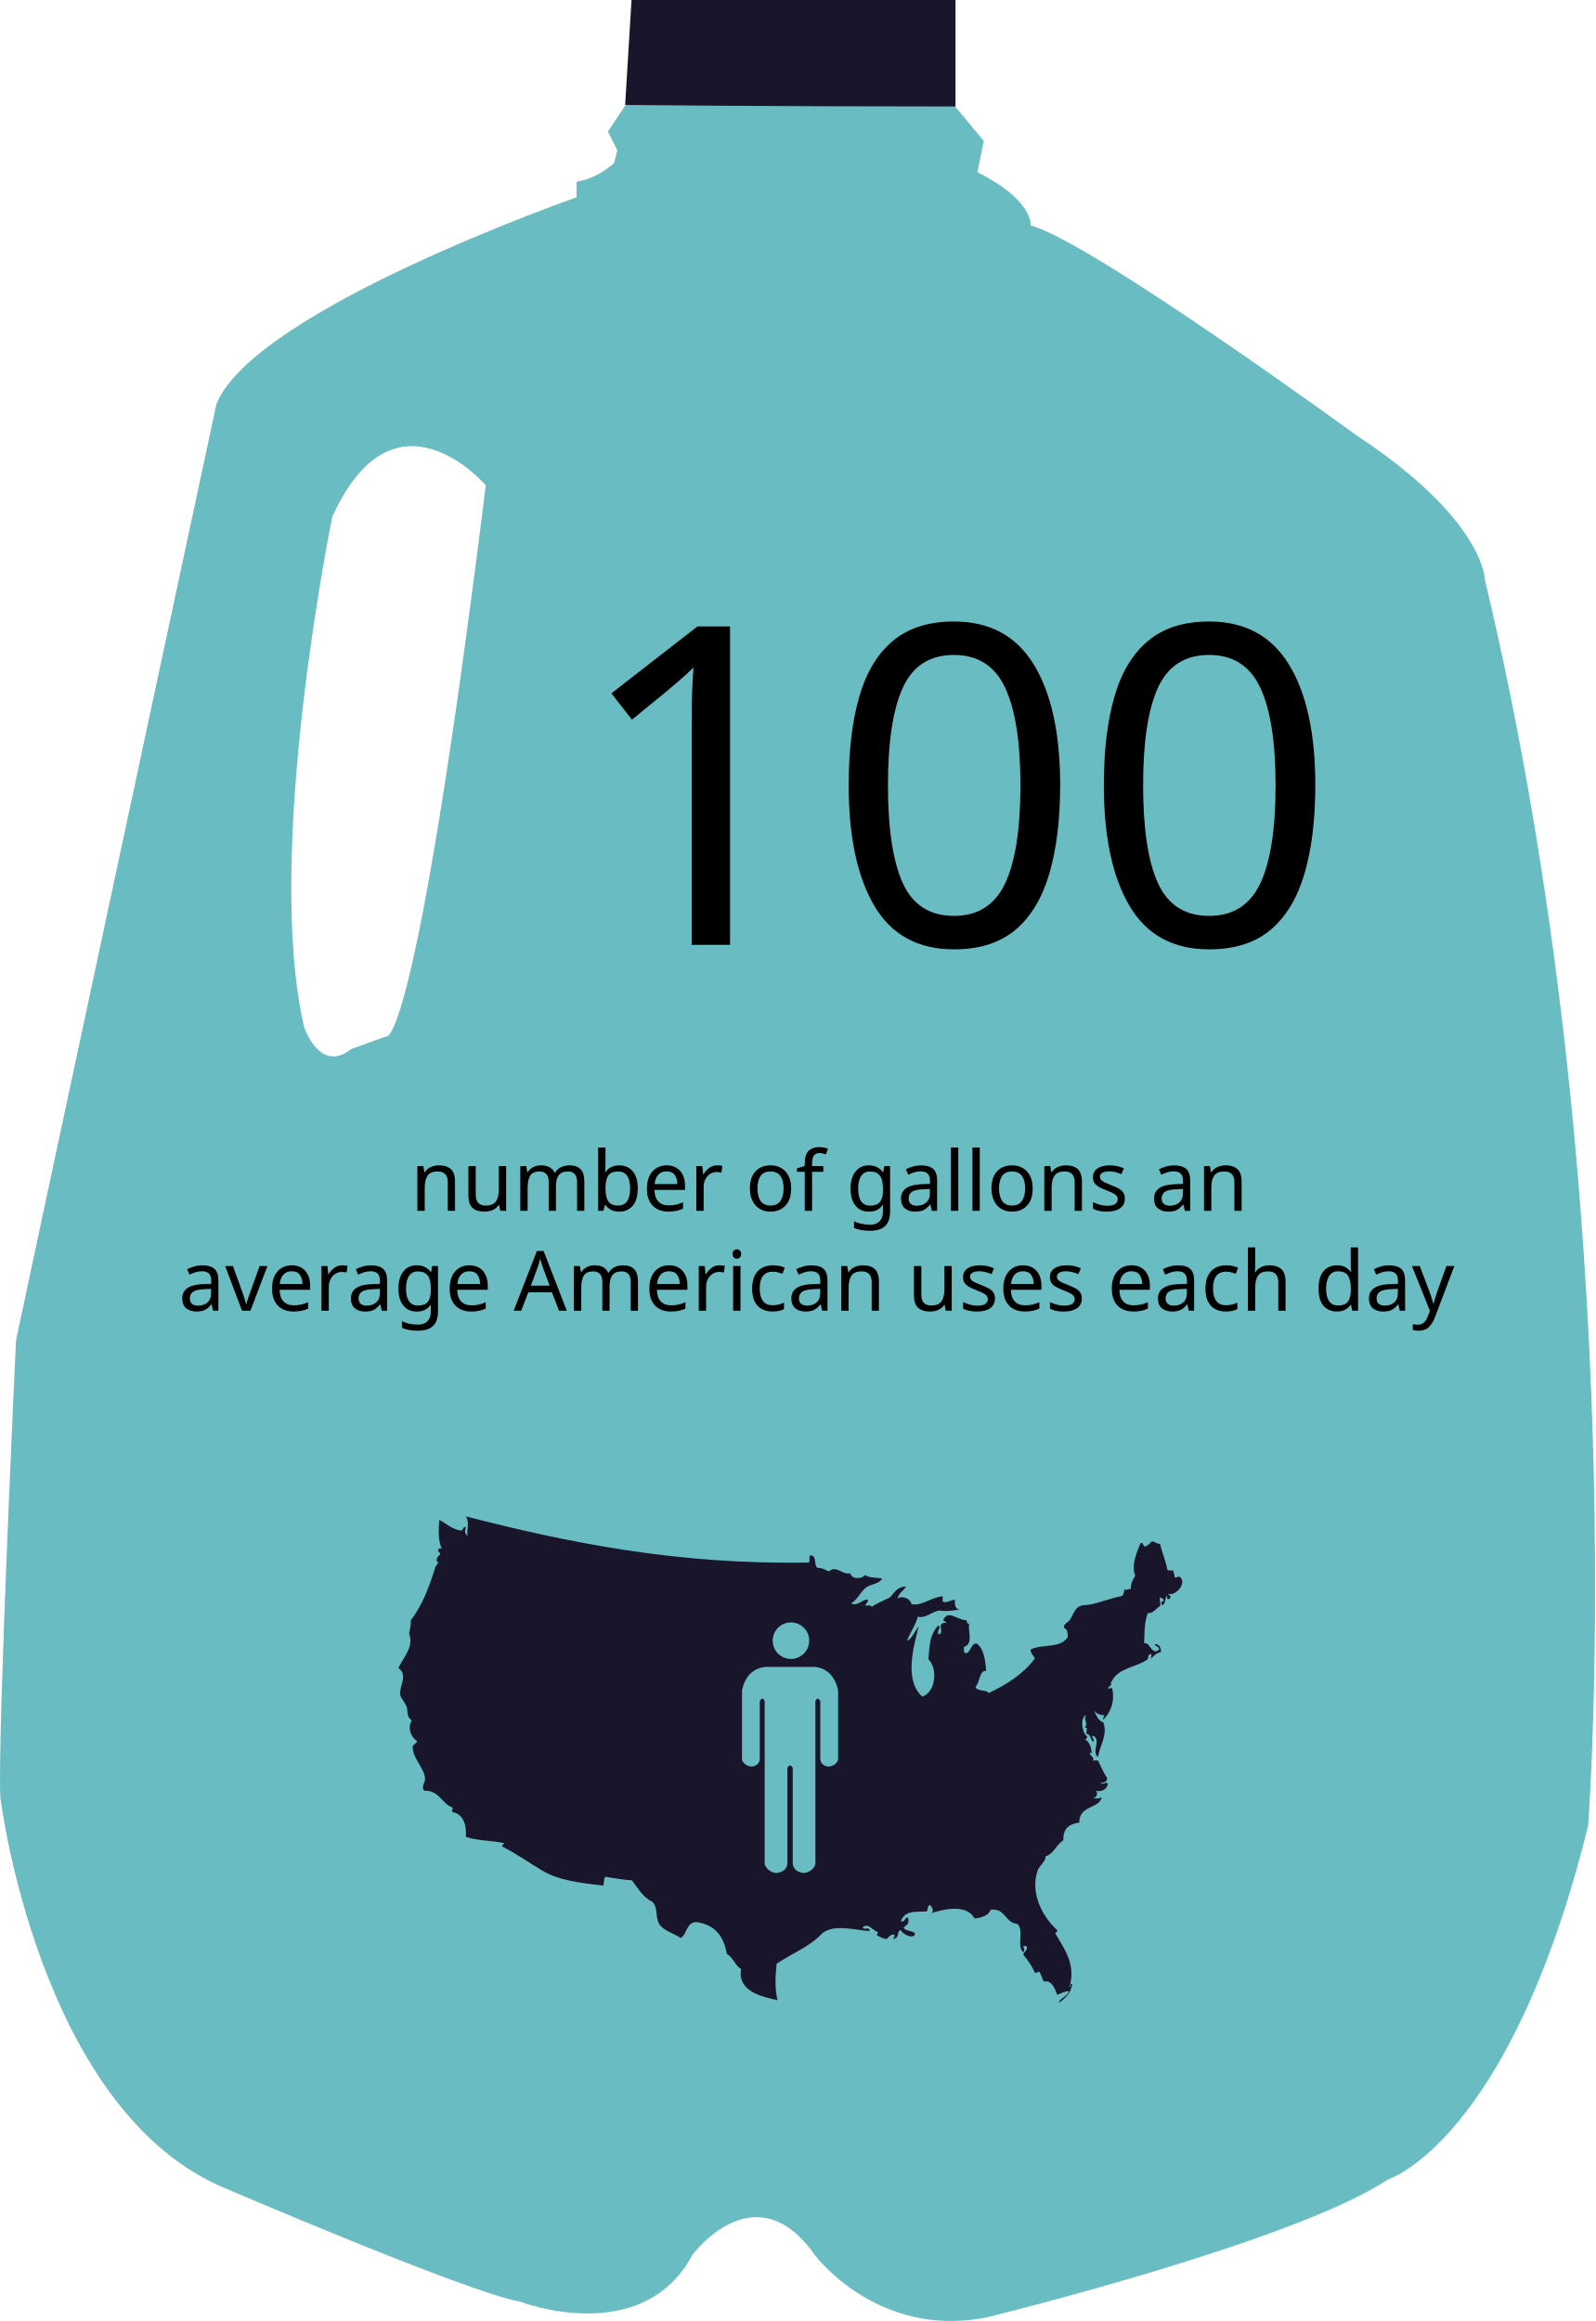
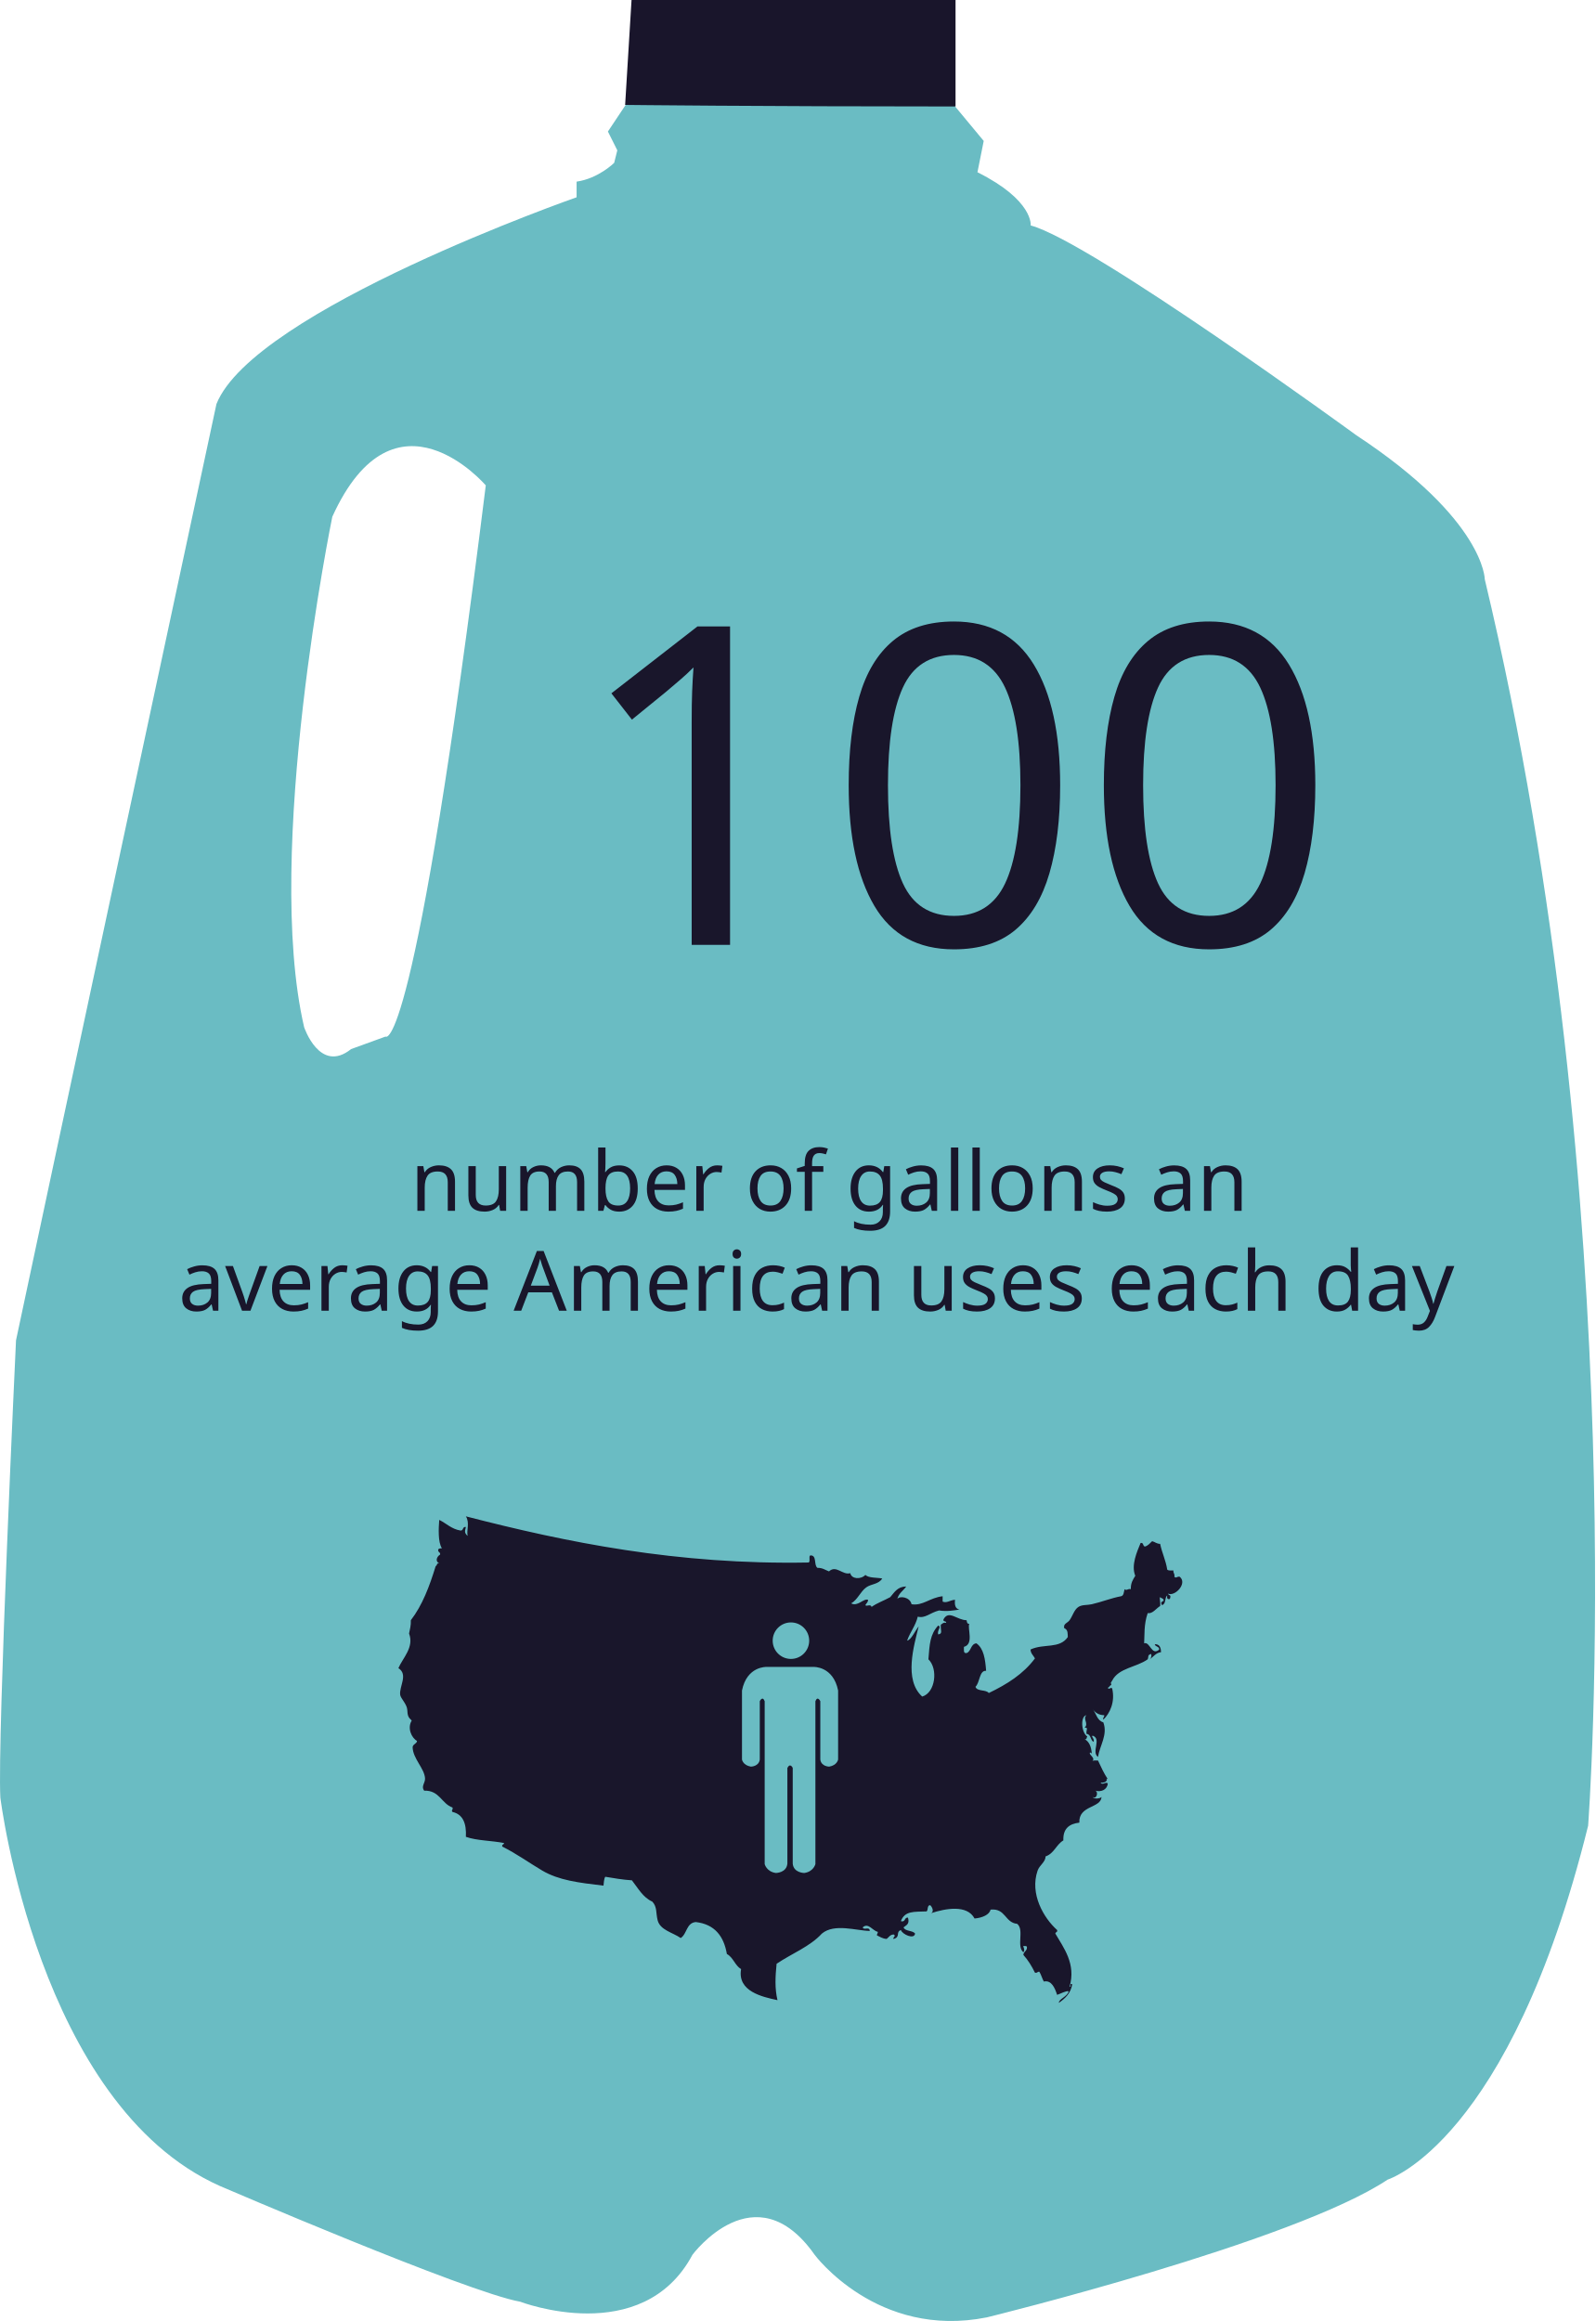
<svg xmlns="http://www.w3.org/2000/svg" version="1.1" id="Layer_1" x="0px" y="0px" width="536.378px" height="780.521px" viewBox="0 0 536.378 780.521" enable-background="new 0 0 536.378 780.521" xml:space="preserve">
  <g>
-     <path fill="#6ABCC3" d="M330.795,47.392l-2.106,10.53c18.959,9.479,17.903,17.903,17.903,17.903   c20.01,5.263,109.521,70.558,109.521,70.558c43.176,28.433,43.176,48.442,43.176,48.442   c50.553,211.678,34.752,419.134,34.752,419.134c-26.328,106.364-67.396,119.005-67.396,119.005   C435.049,754.024,331.852,779.3,331.852,779.3c-36.861,7.373-57.922-21.062-57.922-21.062c-20.01-28.435-41.069,0-41.069,0   c-16.853,31.595-57.922,15.798-57.922,15.798c-17.903-3.157-101.101-38.964-101.101-38.964   c-61.081-27.384-73.72-130.586-73.72-130.586c-1.052-20.011,5.267-153.751,5.267-153.751   c4.915-23.522,67.401-314.881,67.401-314.881c12.635-31.595,121.105-69.508,121.105-69.508v-5.267   c7.373-1.051,12.637-6.318,12.637-6.318l1.055-4.212l-3.161-6.318l8.424-12.636l2.175-18.333l100.026,15.161L330.795,47.392z    M163.352,163.23c0,0-30.543-35.806-51.604,10.534c0,0-23.17,112.683-9.479,171.655c0,0,5.267,15.797,15.798,7.373l11.584-4.212   C129.651,348.581,139.13,358.056,163.352,163.23z" />
-     <path fill="#19152B" d="M210.215,35.279c0,0,45.303,0.528,111.104,0.528V0H212.368L210.215,35.279z" />
+     <path fill="#6ABCC3" d="M330.794,47.392l-2.105,10.53c18.959,9.479,17.902,17.903,17.902,17.903   c20.01,5.263,109.521,70.558,109.521,70.558c43.176,28.433,43.176,48.442,43.176,48.442   c50.553,211.678,34.752,419.134,34.752,419.134c-26.328,106.364-67.396,119.005-67.396,119.005   C435.048,754.024,331.851,779.3,331.851,779.3c-36.859,7.373-57.921-21.062-57.921-21.062c-20.01-28.436-41.069,0-41.069,0   c-16.853,31.595-57.922,15.798-57.922,15.798c-17.903-3.157-101.101-38.964-101.101-38.964   c-61.081-27.385-73.72-130.586-73.72-130.586c-1.052-20.012,5.267-153.751,5.267-153.751   c4.915-23.522,67.401-314.881,67.401-314.881c12.635-31.595,121.105-69.508,121.105-69.508v-5.267   c7.373-1.051,12.637-6.318,12.637-6.318l1.055-4.212l-3.161-6.318l8.424-12.636l2.175-18.333l100.025,15.161L330.794,47.392z    M163.352,163.23c0,0-30.543-35.806-51.604,10.534c0,0-23.17,112.683-9.479,171.655c0,0,5.267,15.797,15.798,7.373l11.584-4.212   C129.651,348.581,139.13,358.056,163.352,163.23z" />
+     <path fill="#19152B" d="M210.215,35.279c0,0,45.303,0.528,111.105,0.528V0H212.368L210.215,35.279z" />
  </g>
-   <text transform="matrix(1 0 0 1 192.2461 317.751)" font-family="'Interstate-Bold'" font-size="150">100 </text>
-   <path fill="#19162B" d="M392.796,535.902c0.238,0.959,1.164,0.034,0.6,1.793c-0.996,0.299-0.98-0.414-0.898-1.195  c-0.979,0.879-0.285,2.926-1.789,3.285c-0.506-1.039-0.11-1.045,0.597-1.492c0.048-0.844-0.843-0.748-1.192-1.193  c-0.326,0.152,0.217,1.947,0,2.982c-1.398,0.859-2.52,2.674-4.181,2.389c-1.349,3.914-1.011,7.519-1.192,10.152  c1.965-0.689,2.491,4.375,5.073,2.09c0.038-1.135-1.351-0.84-1.492-1.793c1.626-0.035,2.046,1.139,2.091,2.688  c-1.875,0.216-2.525,1.652-3.881,2.39c0.506-0.291,0.768-0.826,0.596-1.793c-1.336,0.299-0.82,0.896-1.193,1.793  c-3.684,2.686-9.831,2.901-11.939,7.164l-0.447,0.684l0.147,0.808c-0.608,0.09-0.587,0.811-1.194,0.896  c0.365,0.91,1.14-0.434,1.494,0.299c1.026,4.429-0.742,8.33-2.988,10.449c-0.244-0.844,0.424-0.771,0.301-1.494  c-1.926-0.061-3.071-0.908-3.881-2.088c1.189,1.494,1.49,3.883,3.58,4.479c1.568,4.176-1.195,7.791-1.789,11.643  c-2.365-1.695,1.343-6.064-1.791-7.166c-0.661,0.301,0.734,1.029,0.299,2.09c-1.126-0.565-0.799-2.584-2.389-2.688  c-0.104-1.662,0.742-2.07-0.596-2.088c1.459-1.439-0.759-2.931,0.596-4.183c-2.096,0.301-1.773,5.838,0.299,7.166  c-0.317,0.279-0.094,1.103-0.895,0.896c1.551,0.838,2.213,2.561,2.385,4.774c-0.24-0.055-0.295-0.299-0.595-0.299  c-0.573,0.697,1.984,1.855,0.798,2.84c0.447-0.231,1.209-0.147,1.889-0.153c1.003,2.186,2.016,4.354,3.283,6.27l-0.449-0.146  l0.15,0.446c-0.3,0.695-1.027,0.963-2.088,0.896c0.564,0.996,1.91-0.519,2.387,0.301c-0.18,2.074-2.248,2.941-4.18,2.387  c1.188,0.488,0.352,3.084-0.896,2.091c0.402,0.889,2.752,0.522,2.986,0c-0.177,3.87-7.729,2.743-7.464,8.657  c-3.396,0.386-5.543,2.019-5.372,5.97c-2.39,1.395-3.128,4.436-5.973,5.375c-0.036,1.926-2.055,2.95-2.686,4.774  c-2.717,7.854,2.049,15.957,6.565,20c0.218,0.816-0.593,0.603-0.597,1.195c2.72,4.729,7.031,10.088,4.775,17.914  c0.717,0.117-0.166-1.363,0.896-0.896c-0.489,3.093-2.398,4.767-4.479,6.271c-0.103-1.301,2.887-2.084,3.283-3.883  c-0.792-0.283-2.748,0.828-3.881,1.194c-0.736-2.213-1.855-5.075-4.479-4.479c-0.563-1.029-0.881-2.301-1.492-3.283  c-0.719-0.123-0.647,0.545-1.492,0.297c-1.072-2.211-2.328-4.24-3.881-5.969c0.066-1.227,1.318-1.271,1.193-2.686  c-0.093-0.408-0.748-0.25-1.193-0.302c-0.229,0.08,0.73,1.258,0,2.09c-2.438-1.954,0.41-7.516-2.09-9.551  c-4.174-0.403-3.846-5.311-8.955-4.778c-0.318,1.674-2.729,2.764-5.375,2.985c-2.508-4.723-9.693-3.401-14.627-1.793  c1.146-0.5,0.326-2.192-0.297-2.684c-1.084,0.01-0.607,1.584-1.195,2.09c-4.217,0.178-7.328-0.271-8.658,3.283  c1.648,0.453,1.062-1.326,2.391-1.193c0.623,2.23-0.56,2.494-1.494,3.283c0.567,1.42,3.043,0.938,3.881,2.088  c-0.309,2.119-4.327,0.229-4.776-1.195c-1.854,0.711-0.021,2.252-2.388,2.986c-0.741-0.217,0.984-0.896,0-1.49  c-1.268,0.025-1.649,0.937-2.389,1.49c-1.433-0.061-2.244-0.74-3.285-1.193c-0.035-0.534,0.365-0.631,0.299-1.192  c-1.713-0.316-3.202-3.228-5.073-1.492c0.39,1.139,2.22-0.486,2.39,1.191c-4.391-0.023-11.871-2.656-16.121,0.896  c-4.05,4.41-10.188,6.729-15.227,10.152c-0.436,4.332-0.644,8.264,0.298,12.237c-5.093-1.104-13.557-2.938-12.239-10.448  c-2.073-1.209-2.624-3.943-4.776-5.074c-1.036-6.029-4.126-10.004-10.448-10.748c-3.212,0.272-2.941,4.024-5.076,5.375  c-2.716-1.879-6.916-2.656-7.762-5.971c-0.639-2.509-0.104-4.47-1.791-6.271c-3.223-1.453-4.798-4.555-6.865-7.166  c-3.187-0.195-6.041-0.723-8.957-1.193c-0.461,0.73-0.445,1.943-0.597,2.986c-8.452-0.998-15.029-1.795-20.598-5.076  c-4.322-2.545-8.739-5.744-13.434-8.061c-0.218-0.814,0.593-0.6,0.597-1.193c-4.141-0.836-9.177-0.772-12.836-2.09  c0.234-4.516-1.003-7.557-4.479-8.359c-0.561-0.565,0.178-0.541,0-1.491c-3.762-1.312-4.329-5.822-9.552-5.673  c-1.132-1.465,0.414-2.604,0.297-4.18c-0.254-3.414-4.057-6.526-4.178-10.447c0.119-1.073,1.328-1.061,1.492-2.09  c-1.829-0.992-3.37-4.311-1.792-6.865c-1.214-1.1-1.396-1.688-1.493-3.584c-0.1-1.94-2.231-3.827-2.388-5.073  c-0.359-2.883,2.771-6.816-0.597-8.959c1.409-3.379,5.371-7.013,3.583-11.642c0.271-1.418,0.677-2.705,0.596-4.477  c3.866-4.992,6.286-11.428,8.36-18.213c0.574-0.121,0.233-1.156,1.193-0.896c-1.379-0.662-0.936-2.201,0.298-2.981  c0.145-0.941-0.917-0.677-0.597-1.793c0.266-0.23,0.675-0.32,1.195-0.297c-1.366-2.115-1.113-6.773-0.896-9.556  c2.405,1.178,4.095,3.07,7.165,3.582c1.058,0.064,0.589-1.397,1.792-1.192c-0.119,0.913-0.825,1.854,0.596,2.985  c-0.467-1.74,0.79-4.383-0.596-6.567c33.693,8.694,71.018,16.35,115.23,15.522c0.739-0.258-0.085-2.078,0.599-2.389  c2.311-0.121,1.086,3.293,2.389,4.182c1.726-0.035,2.644,0.74,3.881,1.193c2.433-2.275,4.599,1.385,7.164,0.598  c0.412,2.019,3.533,2.187,5.074,0.597c1.111,1.071,3.914,0.848,5.674,1.192c-1.23,2.004-3.688,1.769-5.375,2.986  c-2.008,1.451-2.896,4.166-5.073,5.375c2.177,1.229,4.141-1.762,5.671-1.195c0.014,0.908-0.63,1.16-0.896,1.791  c0.319,0.605,1.771-0.533,2.09,0.599c1.854-1.33,4.229-2.144,6.27-3.283c1.387-1.603,2.426-3.547,5.374-3.586  c-0.967,1.424-2.526,2.252-2.985,4.182c0.854-1.123,4.271-0.629,4.777,1.791c3.848,0.6,6.102-2.203,10.449-2.688  c0,0.598,0,1.194,0,1.791c1.395,0.647,2.584-0.552,4.178-0.597c-0.225,1.816,0.143,3.041,1.492,3.285  c-1.867,0.271-4.212,0.734-6.865,0.297c-3.15,0.812-4.607,2.74-7.164,2.088c-0.76,3.125-2.58,5.187-3.582,8.062  c1.42-0.277,2.668-3.301,3.881-4.775c-1.555,6.4-5.06,17.963,1.193,23.582c4.43-1.266,5.417-9.32,2.09-12.537  c0.395-5.149,0.542-8.342,3.284-11.346c1.269,0.428-0.457,1.553,0,2.986c1.71-0.24,0.669-1.47,0.896-3.285  c0.531-0.267,0.758-0.832,1.791-0.596c0.088-0.785-1.158-0.236-0.896-1.195c1.794-3.287,4.545,0.285,7.763,0.301  c0.125,0.568,0.107,1.283,0.896,1.193c-0.666,1.602,1.629,6.877-1.791,7.762c0.038,0.953-0.296,2.283,0.896,2.09  c1.596-0.596,1.327-3.051,3.284-3.283c2.483,1.693,2.994,5.361,3.283,9.252c-2.33-0.18-2.031,3.89-3.582,5.375  c0.53,1.656,3.53,0.847,4.478,2.091c6.129-2.931,11.676-6.437,15.523-11.646c-0.51-0.981-1.407-1.576-1.493-2.981  c4.481-2.101,9.722-0.123,12.539-4.183c-0.073-0.906,0.185-2.508-1.194-2.983c-0.412-1.546,1.072-1.697,1.791-2.687  c1.035-1.43,1.537-3.557,2.986-4.479c1.253-0.802,2.896-0.537,4.477-0.896c3.301-0.748,6.758-2.139,9.854-2.688  c0.973-0.222,0.896-1.49,1.193-2.39c0.646,0.675,1.018-0.246,2.091,0c-0.074-2.063,0.726-3.254,1.493-4.477  c-1.479-3.609,0.615-8.164,1.789-11.047c1.121-0.226,0.651,1.143,1.492,1.194c1.08-0.315,1.653-1.135,2.389-1.793  c0.957,0.24,1.508,0.886,2.688,0.896c0.627,3.055,1.891,5.471,2.387,8.658c0.387,0.412,1.299,0.297,2.092,0.297  c-0.147,0.945,0.537,1.055,0.298,2.094c0.626,0.65,0.853-0.15,1.792,0C399.443,532.465,395.048,537.016,392.796,535.902z   M266.57,594.533v32.178c0.292,3.146,3.889,3.146,3.889,3.146c3.141-0.451,3.737-2.996,3.737-2.996v-54.771  c0.75-1.947,1.649,0,1.649,0v19.604c0.296,2.395,2.988,2.395,2.988,2.395c2.695-0.449,2.998-2.395,2.998-2.395v-23.197  c-1.645-8.23-8.233-7.932-8.233-7.932h-7.777h-0.302h-7.781c0,0-6.585-0.3-8.231,7.932v23.197c0,0,0.297,1.944,2.989,2.395  c0,0,2.696,0,2.997-2.395v-19.604c0,0,0.896-1.947,1.644,0v54.771c0,0,0.602,2.545,3.745,2.996c0,0,3.59,0,3.889-3.146v-32.178  C265.745,592.664,266.57,594.533,266.57,594.533z M265.968,545.6c-3.391,0-6.138,2.746-6.138,6.136c0,3.387,2.747,6.137,6.138,6.137  c3.39,0,6.137-2.75,6.137-6.137C272.104,548.346,269.357,545.6,265.968,545.6z" />
-   <rect x="56.69" y="386.761" fill="none" width="434" height="82" />
-   <text transform="matrix(1 0 0 1 137.9761 407.1729)">
-     <tspan x="0" y="0" font-family="'Interstate-Regular'" font-size="28">number of gallons an</tspan>
-     <tspan x="-77.978" y="33.6" font-family="'Interstate-Regular'" font-size="28">average American uses each day</tspan>
-   </text>
+   <text transform="matrix(1 0 0 1 192.2461 317.751)" fill="#19162B" font-family="'Interstate-Bold'" font-size="150">100 </text>
+   <path fill="#19162B" d="M392.796,535.902c0.238,0.959,1.164,0.033,0.6,1.793c-0.996,0.299-0.98-0.414-0.898-1.195  c-0.979,0.879-0.285,2.926-1.789,3.285c-0.506-1.039-0.109-1.045,0.598-1.492c0.047-0.844-0.844-0.748-1.191-1.193  c-0.326,0.152,0.217,1.947,0,2.982c-1.398,0.859-2.521,2.674-4.182,2.389c-1.35,3.914-1.012,7.52-1.191,10.152  c1.965-0.689,2.49,4.375,5.072,2.09c0.037-1.135-1.352-0.84-1.492-1.793c1.627-0.035,2.047,1.139,2.092,2.688  c-1.875,0.217-2.525,1.652-3.881,2.391c0.506-0.291,0.768-0.826,0.596-1.793c-1.336,0.299-0.82,0.896-1.193,1.793  c-3.684,2.686-9.832,2.9-11.939,7.164l-0.447,0.684l0.148,0.809c-0.609,0.09-0.588,0.811-1.195,0.896  c0.365,0.91,1.141-0.434,1.494,0.299c1.027,4.43-0.742,8.33-2.988,10.449c-0.244-0.844,0.424-0.771,0.301-1.494  c-1.926-0.061-3.07-0.908-3.881-2.088c1.189,1.494,1.49,3.883,3.58,4.479c1.568,4.176-1.195,7.791-1.789,11.643  c-2.365-1.695,1.344-6.064-1.791-7.166c-0.66,0.301,0.734,1.029,0.299,2.09c-1.125-0.564-0.799-2.584-2.389-2.688  c-0.104-1.662,0.742-2.07-0.596-2.088c1.459-1.439-0.758-2.932,0.596-4.184c-2.096,0.301-1.771,5.838,0.299,7.166  c-0.316,0.279-0.094,1.104-0.895,0.896c1.551,0.838,2.213,2.561,2.385,4.773c-0.24-0.055-0.295-0.299-0.594-0.299  c-0.574,0.697,1.982,1.855,0.797,2.84c0.447-0.23,1.209-0.146,1.889-0.152c1.004,2.186,2.018,4.354,3.283,6.27l-0.449-0.146  l0.15,0.445c-0.299,0.695-1.027,0.963-2.088,0.896c0.564,0.996,1.91-0.52,2.387,0.301c-0.18,2.074-2.248,2.941-4.18,2.387  c1.188,0.488,0.352,3.084-0.896,2.091c0.402,0.89,2.752,0.522,2.986,0c-0.176,3.87-7.729,2.743-7.463,8.657  c-3.396,0.386-5.543,2.02-5.373,5.97c-2.391,1.396-3.127,4.437-5.973,5.375c-0.035,1.927-2.055,2.95-2.686,4.774  c-2.717,7.854,2.049,15.957,6.564,20c0.219,0.816-0.594,0.604-0.598,1.195c2.721,4.729,7.031,10.088,4.775,17.914  c0.717,0.116-0.166-1.363,0.896-0.896c-0.488,3.093-2.398,4.768-4.479,6.271c-0.104-1.302,2.887-2.084,3.283-3.884  c-0.793-0.282-2.748,0.828-3.883,1.194c-0.734-2.213-1.854-5.075-4.479-4.479c-0.562-1.029-0.881-2.302-1.492-3.283  c-0.719-0.123-0.646,0.545-1.492,0.297c-1.07-2.211-2.328-4.24-3.881-5.969c0.066-1.228,1.318-1.271,1.193-2.687  c-0.092-0.408-0.748-0.25-1.193-0.302c-0.229,0.08,0.73,1.258,0,2.09c-2.438-1.954,0.41-7.516-2.09-9.551  c-4.174-0.403-3.846-5.312-8.955-4.778c-0.318,1.674-2.729,2.765-5.375,2.985c-2.508-4.724-9.693-3.401-14.627-1.793  c1.146-0.5,0.326-2.192-0.297-2.685c-1.084,0.011-0.607,1.584-1.195,2.091c-4.217,0.178-7.327-0.271-8.657,3.282  c1.647,0.453,1.062-1.325,2.392-1.192c0.623,2.229-0.561,2.494-1.494,3.283c0.566,1.42,3.043,0.938,3.881,2.088  c-0.309,2.119-4.327,0.229-4.776-1.195c-1.854,0.711-0.021,2.252-2.388,2.986c-0.741-0.218,0.984-0.896,0-1.49  c-1.268,0.025-1.649,0.937-2.389,1.49c-1.434-0.062-2.244-0.74-3.285-1.193c-0.035-0.534,0.365-0.631,0.299-1.192  c-1.713-0.315-3.202-3.228-5.073-1.491c0.39,1.139,2.22-0.486,2.39,1.19c-4.391-0.022-11.871-2.656-16.121,0.896  c-4.049,4.41-10.188,6.729-15.227,10.151c-0.436,4.332-0.644,8.265,0.298,12.237c-5.093-1.104-13.557-2.938-12.239-10.448  c-2.073-1.209-2.624-3.942-4.776-5.073c-1.036-6.029-4.126-10.005-10.448-10.748c-3.212,0.271-2.941,4.023-5.076,5.375  c-2.716-1.88-6.916-2.656-7.762-5.972c-0.639-2.509-0.104-4.47-1.791-6.271c-3.223-1.453-4.798-4.556-6.865-7.166  c-3.187-0.195-6.041-0.724-8.957-1.193c-0.461,0.73-0.445,1.943-0.597,2.986c-8.452-0.998-15.029-1.795-20.598-5.076  c-4.322-2.545-8.739-5.744-13.434-8.061c-0.218-0.814,0.593-0.601,0.597-1.193c-4.141-0.836-9.177-0.772-12.836-2.09  c0.234-4.517-1.003-7.558-4.479-8.359c-0.561-0.564,0.178-0.541,0-1.491c-3.762-1.312-4.329-5.821-9.552-5.673  c-1.132-1.465,0.414-2.604,0.297-4.18c-0.254-3.414-4.057-6.526-4.178-10.447c0.119-1.073,1.328-1.061,1.492-2.09  c-1.829-0.992-3.37-4.311-1.792-6.865c-1.214-1.1-1.396-1.688-1.493-3.584c-0.1-1.939-2.231-3.827-2.388-5.073  c-0.359-2.883,2.771-6.815-0.597-8.959c1.409-3.379,5.371-7.013,3.583-11.642c0.271-1.418,0.677-2.705,0.596-4.477  c3.866-4.992,6.286-11.429,8.36-18.214c0.574-0.12,0.233-1.155,1.193-0.896c-1.379-0.662-0.936-2.201,0.298-2.981  c0.145-0.94-0.917-0.677-0.597-1.793c0.266-0.229,0.675-0.319,1.195-0.297c-1.366-2.115-1.113-6.772-0.896-9.556  c2.405,1.178,4.095,3.07,7.165,3.582c1.058,0.063,0.589-1.397,1.792-1.192c-0.119,0.913-0.825,1.854,0.596,2.985  c-0.467-1.74,0.79-4.383-0.596-6.567c33.693,8.694,71.018,16.351,115.23,15.522c0.739-0.258-0.085-2.078,0.599-2.39  c2.311-0.12,1.086,3.294,2.389,4.183c1.727-0.035,2.645,0.74,3.881,1.192c2.434-2.274,4.6,1.386,7.164,0.599  c0.412,2.019,3.533,2.187,5.074,0.597c1.111,1.071,3.914,0.849,5.674,1.192c-1.229,2.004-3.688,1.769-5.375,2.985  c-2.008,1.451-2.896,4.166-5.072,5.375c2.177,1.229,4.141-1.762,5.671-1.194c0.015,0.908-0.63,1.16-0.896,1.791  c0.318,0.604,1.771-0.533,2.09,0.599c1.854-1.33,4.229-2.144,6.27-3.283c1.387-1.603,2.426-3.547,5.374-3.586  c-0.967,1.424-2.526,2.252-2.985,4.183c0.854-1.123,4.271-0.629,4.777,1.791c3.848,0.6,6.102-2.203,10.449-2.688  c0,0.599,0,1.194,0,1.791c1.395,0.647,2.584-0.552,4.178-0.597c-0.225,1.815,0.143,3.041,1.492,3.285  c-1.867,0.271-4.213,0.733-6.865,0.297c-3.15,0.812-4.607,2.74-7.164,2.088c-0.76,3.125-2.58,5.187-3.582,8.062  c1.42-0.276,2.668-3.301,3.881-4.774c-1.555,6.399-5.06,17.963,1.193,23.582c4.43-1.267,5.418-9.32,2.09-12.537  c0.395-5.149,0.543-8.342,3.285-11.346c1.268,0.428-0.457,1.553,0,2.985c1.709-0.239,0.668-1.47,0.895-3.285  c0.531-0.267,0.758-0.831,1.791-0.596c0.088-0.785-1.158-0.236-0.895-1.195c1.793-3.286,4.545,0.285,7.762,0.302  c0.125,0.567,0.107,1.283,0.896,1.192c-0.666,1.603,1.629,6.877-1.791,7.763c0.037,0.953-0.297,2.282,0.896,2.09  c1.596-0.596,1.326-3.051,3.283-3.283c2.482,1.693,2.994,5.361,3.283,9.252c-2.33-0.18-2.031,3.89-3.582,5.375  c0.529,1.656,3.529,0.847,4.479,2.091c6.129-2.931,11.676-6.437,15.523-11.646c-0.512-0.981-1.408-1.576-1.494-2.981  c4.48-2.101,9.723-0.123,12.539-4.183c-0.072-0.906,0.186-2.508-1.193-2.983c-0.412-1.546,1.072-1.696,1.791-2.687  c1.035-1.431,1.537-3.558,2.986-4.479c1.252-0.802,2.895-0.537,4.477-0.896c3.301-0.748,6.758-2.14,9.854-2.688  c0.973-0.222,0.896-1.489,1.193-2.39c0.646,0.675,1.018-0.246,2.09,0c-0.072-2.063,0.727-3.254,1.494-4.478  c-1.479-3.608,0.615-8.163,1.789-11.047c1.121-0.226,0.65,1.144,1.492,1.194c1.08-0.315,1.652-1.135,2.389-1.793  c0.957,0.24,1.508,0.886,2.688,0.896c0.627,3.056,1.891,5.472,2.387,8.658c0.387,0.412,1.299,0.297,2.092,0.297  c-0.146,0.945,0.537,1.056,0.299,2.095c0.625,0.649,0.854-0.15,1.791,0C399.443,532.465,395.048,537.016,392.796,535.902z   M266.57,594.533v32.178c0.292,3.146,3.889,3.146,3.889,3.146c3.142-0.451,3.737-2.996,3.737-2.996V572.09  c0.75-1.947,1.649,0,1.649,0v19.604c0.296,2.395,2.988,2.395,2.988,2.395c2.694-0.449,2.998-2.395,2.998-2.395v-23.197  c-1.646-8.23-8.233-7.932-8.233-7.932h-7.777h-0.302h-7.781c0,0-6.585-0.301-8.231,7.932v23.197c0,0,0.297,1.943,2.989,2.395  c0,0,2.696,0,2.997-2.395V572.09c0,0,0.896-1.947,1.644,0v54.771c0,0,0.602,2.545,3.745,2.996c0,0,3.59,0,3.889-3.146v-32.178  C265.745,592.664,266.57,594.533,266.57,594.533z M265.968,545.6c-3.391,0-6.138,2.746-6.138,6.137c0,3.387,2.747,6.137,6.138,6.137  c3.39,0,6.137-2.75,6.137-6.137C272.104,548.346,269.357,545.6,265.968,545.6z" />
+   <rect x="56.69" y="386.761" fill="none" width="434.001" height="82" />
+   <text transform="matrix(1 0 0 1 137.9761 407.1729)" fill="#19162B" font-family="'Interstate-Regular'" font-size="28">number of gallons an</text>
+   <text transform="matrix(1 0 0 1 59.998 440.7725)" fill="#19162B" font-family="'Interstate-Regular'" font-size="28">average American uses each day</text>
</svg>
